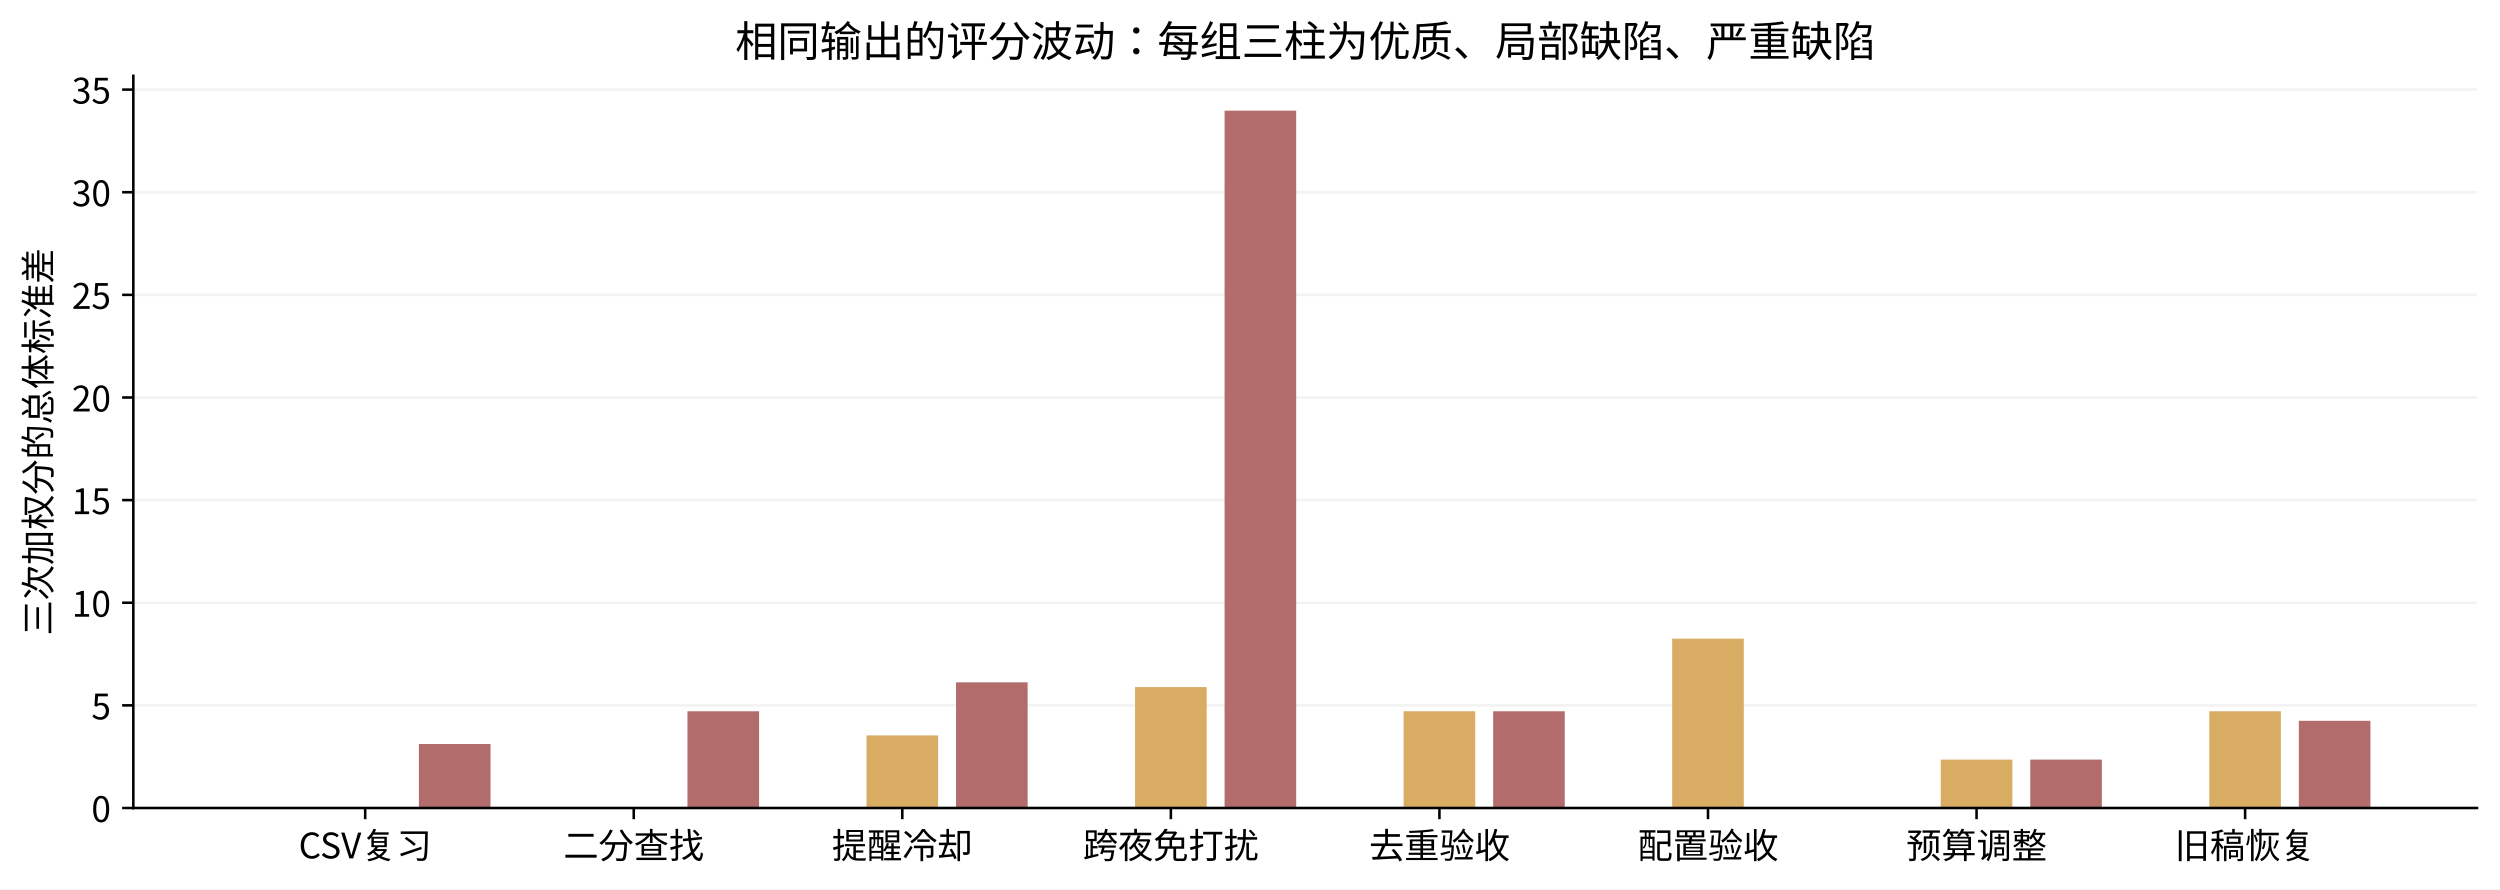
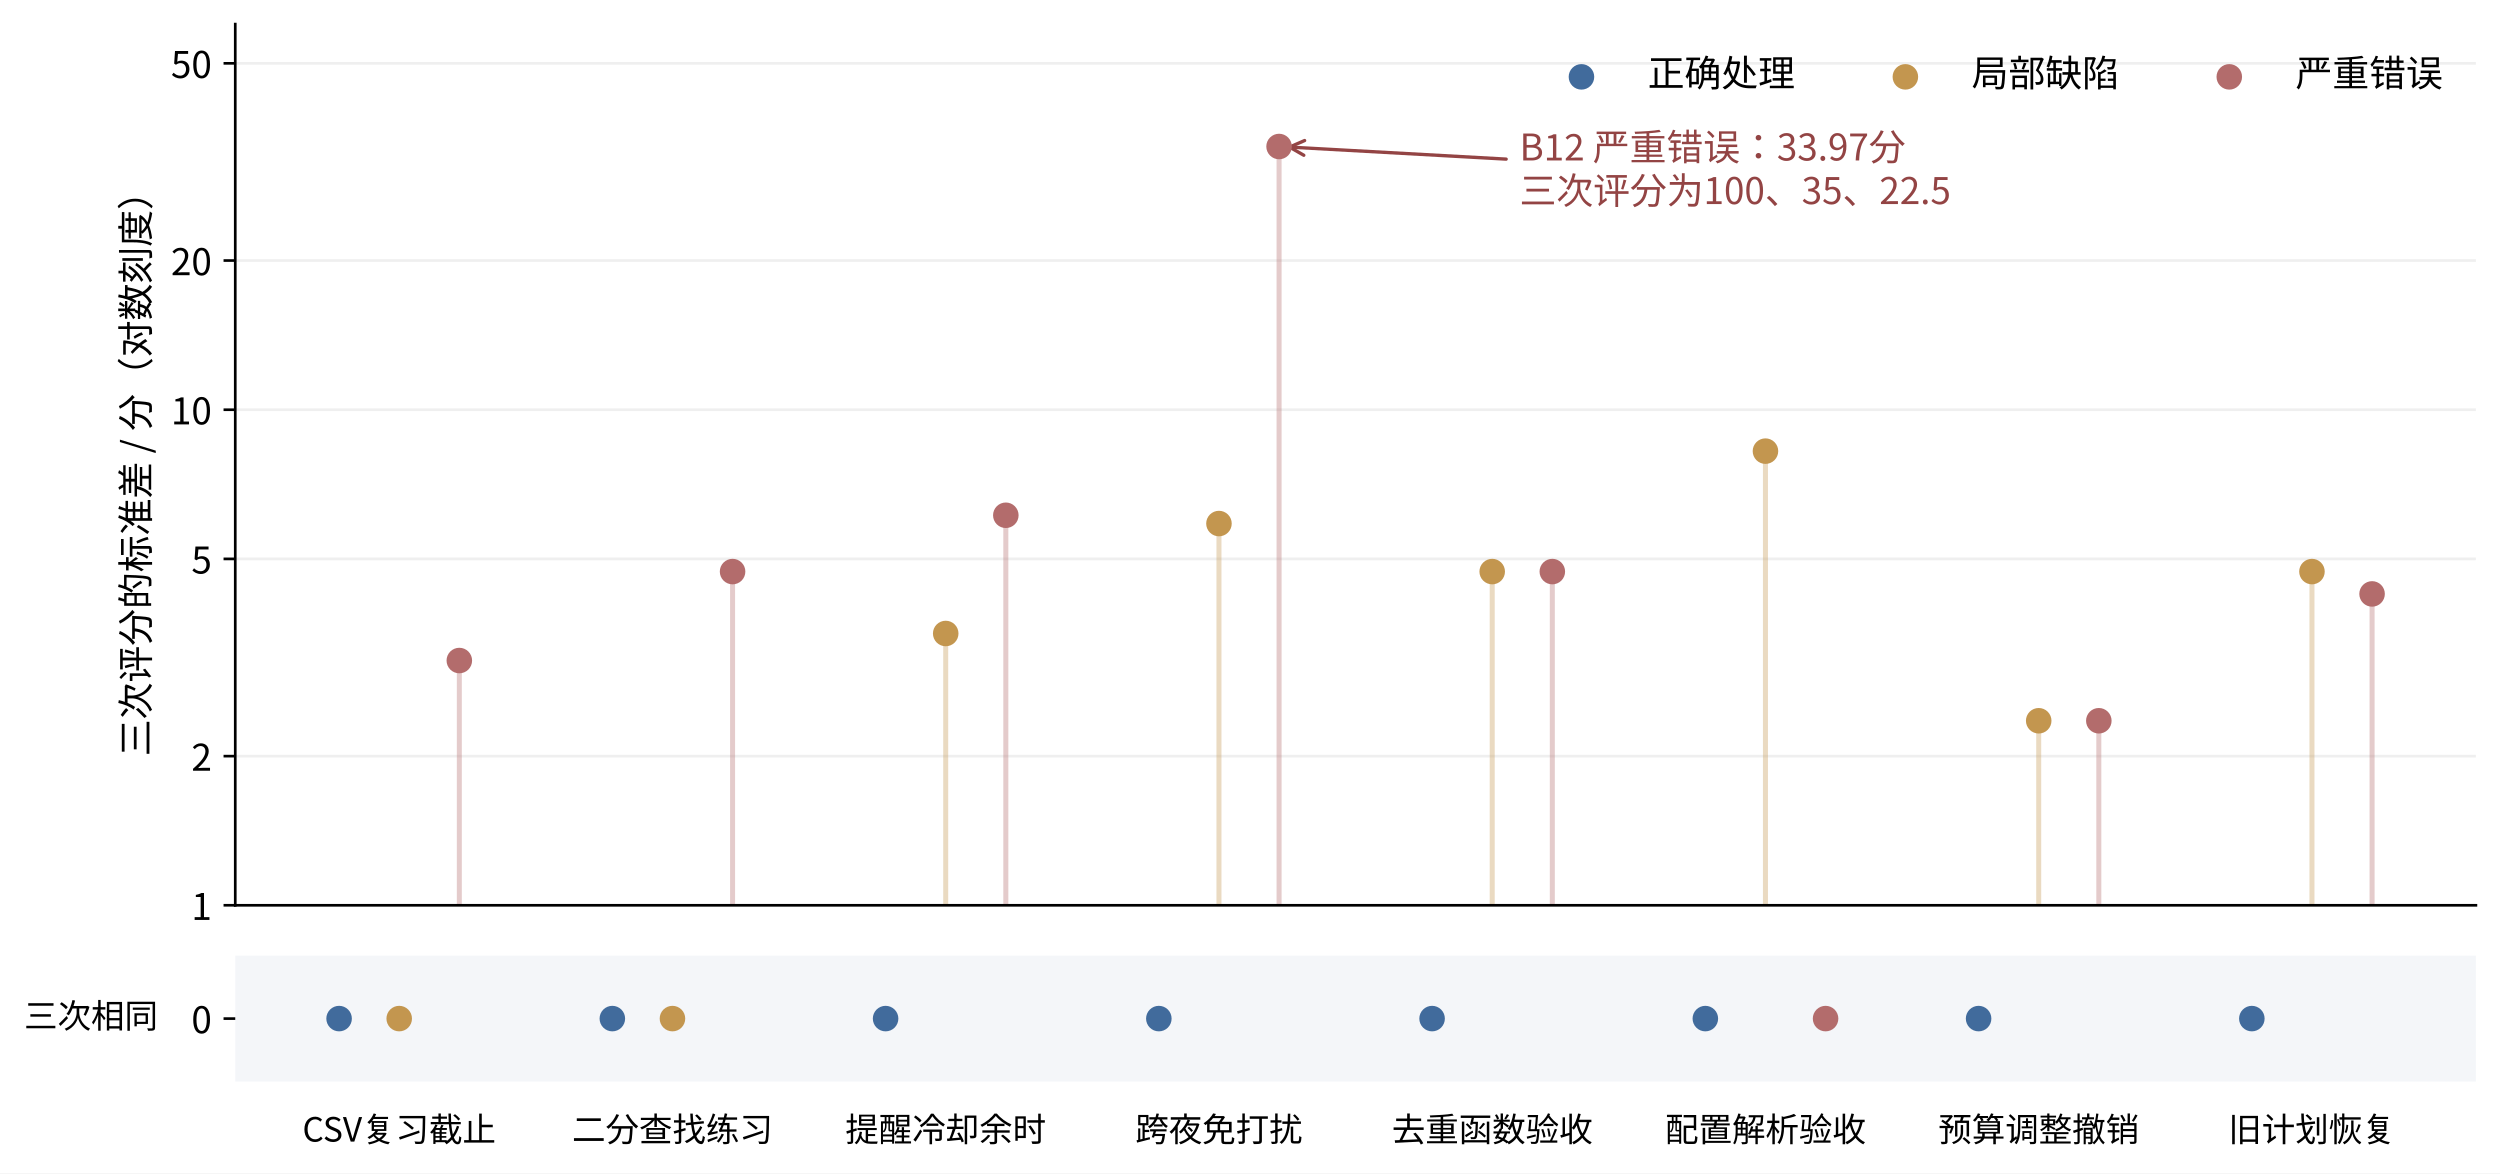
- <svg xmlns="http://www.w3.org/2000/svg" xmlns:xlink="http://www.w3.org/1999/xlink" width="781.645pt" height="278.101pt" viewBox="0 0 781.645 278.101" version="1.1">
+ <svg xmlns="http://www.w3.org/2000/svg" xmlns:xlink="http://www.w3.org/1999/xlink" width="747.105pt" height="350.658pt" viewBox="0 0 747.105 350.658" version="1.1">
  <defs>
    <style type="text/css">*{stroke-linejoin: round; stroke-linecap: butt}</style>
  </defs>
  <g id="figure_1">
    <g id="patch_1">
-       <path d="M 0 278.101 L 781.645 278.101 L 781.645 0 L 0 0 z " style="fill: #ffffff" />
+       <path d="M 0 350.658 L 747.105 350.658 L 747.105 0 L 0 0 z " style="fill: #ffffff" />
    </g>
    <g id="axes_1">
      <g id="patch_2">
-         <path d="M 41.685 252.626 L 774.445 252.626 L 774.445 23.706 L 41.685 23.706 z " style="fill: #ffffff" />
+         <path d="M 70.305 270.54 L 739.905 270.54 L 739.905 7.2 L 70.305 7.2 z " style="fill: #ffffff" />
      </g>
      <g id="matplotlib.axis_1">
-         <g id="xtick_1">
-           <g id="line2d_1">
-             <defs>
-               <path id="m306c7330ba" d="M 0 0 L 0 3.5 " style="stroke: #000000; stroke-width: 0.8" />
-             </defs>
-             <g>
-               <use xlink:href="#m306c7330ba" x="114.177" y="252.626" style="stroke: #000000; stroke-width: 0.8" />
-             </g>
-           </g>
-           <g id="text_1">
-             <text style="font-size: 11px; font-family: 'Noto Sans CJK JP'; text-anchor: middle" x="114.177" y="268.382" transform="rotate(-0 114.1773 268.3817)">CSV复习</text>
-           </g>
-         </g>
-         <g id="xtick_2">
-           <g id="line2d_2">
-             <g>
-               <use xlink:href="#m306c7330ba" x="198.145" y="252.626" style="stroke: #000000; stroke-width: 0.8" />
-             </g>
-           </g>
-           <g id="text_2">
-             <text style="font-size: 11px; font-family: 'Noto Sans CJK JP'; text-anchor: middle" x="198.145" y="268.382" transform="rotate(-0 198.1452 268.3817)">二分查找</text>
-           </g>
-         </g>
-         <g id="xtick_3">
-           <g id="line2d_3">
-             <g>
-               <use xlink:href="#m306c7330ba" x="282.113" y="252.626" style="stroke: #000000; stroke-width: 0.8" />
-             </g>
-           </g>
-           <g id="text_3">
-             <text style="font-size: 11px; font-family: 'Noto Sans CJK JP'; text-anchor: middle" x="282.113" y="268.382" transform="rotate(-0 282.1131 268.3817)">提醒冷却</text>
-           </g>
-         </g>
-         <g id="xtick_4">
-           <g id="line2d_4">
-             <g>
-               <use xlink:href="#m306c7330ba" x="366.081" y="252.626" style="stroke: #000000; stroke-width: 0.8" />
-             </g>
-           </g>
-           <g id="text_4">
-             <text style="font-size: 11px; font-family: 'Noto Sans CJK JP'; text-anchor: middle" x="366.081" y="268.382" transform="rotate(-0 366.081 268.3817)">跨夜免打扰</text>
-           </g>
-         </g>
-         <g id="xtick_5">
-           <g id="line2d_5">
-             <g>
-               <use xlink:href="#m306c7330ba" x="450.049" y="252.626" style="stroke: #000000; stroke-width: 0.8" />
-             </g>
-           </g>
-           <g id="text_5">
-             <text style="font-size: 11px; font-family: 'Noto Sans CJK JP'; text-anchor: middle" x="450.049" y="268.382" transform="rotate(-0 450.049 268.3817)">去重验收</text>
-           </g>
-         </g>
-         <g id="xtick_6">
-           <g id="line2d_6">
-             <g>
-               <use xlink:href="#m306c7330ba" x="534.017" y="252.626" style="stroke: #000000; stroke-width: 0.8" />
-             </g>
-           </g>
-           <g id="text_6">
-             <text style="font-size: 11px; font-family: 'Noto Sans CJK JP'; text-anchor: middle" x="534.017" y="268.382" transform="rotate(-0 534.0169 268.3817)">配置验收</text>
-           </g>
-         </g>
-         <g id="xtick_7">
-           <g id="line2d_7">
-             <g>
-               <use xlink:href="#m306c7330ba" x="617.985" y="252.626" style="stroke: #000000; stroke-width: 0.8" />
-             </g>
-           </g>
-           <g id="text_7">
-             <text style="font-size: 11px; font-family: 'Noto Sans CJK JP'; text-anchor: middle" x="617.985" y="268.382" transform="rotate(-0 617.9848 268.3817)">预算调整</text>
-           </g>
-         </g>
-         <g id="xtick_8">
-           <g id="line2d_8">
-             <g>
-               <use xlink:href="#m306c7330ba" x="701.953" y="252.626" style="stroke: #000000; stroke-width: 0.8" />
-             </g>
-           </g>
-           <g id="text_8">
-             <text style="font-size: 11px; font-family: 'Noto Sans CJK JP'; text-anchor: middle" x="701.953" y="268.382" transform="rotate(-0 701.9527 268.3817)">旧稿恢复</text>
-           </g>
-         </g>
+         <g id="xtick_1" />
+         <g id="xtick_2" />
+         <g id="xtick_3" />
+         <g id="xtick_4" />
+         <g id="xtick_5" />
+         <g id="xtick_6" />
+         <g id="xtick_7" />
+         <g id="xtick_8" />
      </g>
      <g id="matplotlib.axis_2">
        <g id="ytick_1">
-           <g id="line2d_9">
-             <path d="M 41.685 252.626 L 774.445 252.626 " clip-path="url(#pd95502a704)" style="fill: none; stroke: #b0b0b0; stroke-opacity: 0.15; stroke-width: 0.8; stroke-linecap: square" />
-           </g>
-           <g id="line2d_10">
+           <g id="line2d_1">
+             <path d="M 70.305 270.54 L 739.905 270.54 " clip-path="url(#pb90384c021)" style="fill: none; stroke: #b0b0b0; stroke-opacity: 0.2; stroke-width: 0.8; stroke-linecap: square" />
+           </g>
+           <g id="line2d_2">
            <defs>
              <path id="m685d8fcb3b" d="M 0 0 L -3.5 0 " style="stroke: #000000; stroke-width: 0.8" />
            </defs>
            <g>
-               <use xlink:href="#m685d8fcb3b" x="41.685" y="252.626" style="stroke: #000000; stroke-width: 0.8" />
-             </g>
-           </g>
-           <g id="text_9">
-             <text style="font-size: 11px; font-family: 'Noto Sans CJK JP'; text-anchor: end" x="34.685" y="257.004" transform="rotate(-0 34.685 257.004)">0</text>
+               <use xlink:href="#m685d8fcb3b" x="70.305" y="270.54" style="stroke: #000000; stroke-width: 0.8" />
+             </g>
+           </g>
+           <g id="text_1">
+             <text style="font-size: 11px; font-family: 'Noto Sans CJK JP'; text-anchor: end" x="63.305" y="274.918" transform="rotate(-0 63.305 274.9177)">1</text>
          </g>
        </g>
        <g id="ytick_2">
+           <g id="line2d_3">
+             <path d="M 70.305 225.958 L 739.905 225.958 " clip-path="url(#pb90384c021)" style="fill: none; stroke: #b0b0b0; stroke-opacity: 0.2; stroke-width: 0.8; stroke-linecap: square" />
+           </g>
+           <g id="line2d_4">
+             <g>
+               <use xlink:href="#m685d8fcb3b" x="70.305" y="225.958" style="stroke: #000000; stroke-width: 0.8" />
+             </g>
+           </g>
+           <g id="text_2">
+             <text style="font-size: 11px; font-family: 'Noto Sans CJK JP'; text-anchor: end" x="63.305" y="230.336" transform="rotate(-0 63.305 230.3358)">2</text>
+           </g>
+         </g>
+         <g id="ytick_3">
+           <g id="line2d_5">
+             <path d="M 70.305 167.024 L 739.905 167.024 " clip-path="url(#pb90384c021)" style="fill: none; stroke: #b0b0b0; stroke-opacity: 0.2; stroke-width: 0.8; stroke-linecap: square" />
+           </g>
+           <g id="line2d_6">
+             <g>
+               <use xlink:href="#m685d8fcb3b" x="70.305" y="167.024" style="stroke: #000000; stroke-width: 0.8" />
+             </g>
+           </g>
+           <g id="text_3">
+             <text style="font-size: 11px; font-family: 'Noto Sans CJK JP'; text-anchor: end" x="63.305" y="171.402" transform="rotate(-0 63.305 171.4018)">5</text>
+           </g>
+         </g>
+         <g id="ytick_4">
+           <g id="line2d_7">
+             <path d="M 70.305 122.442 L 739.905 122.442 " clip-path="url(#pb90384c021)" style="fill: none; stroke: #b0b0b0; stroke-opacity: 0.2; stroke-width: 0.8; stroke-linecap: square" />
+           </g>
+           <g id="line2d_8">
+             <g>
+               <use xlink:href="#m685d8fcb3b" x="70.305" y="122.442" style="stroke: #000000; stroke-width: 0.8" />
+             </g>
+           </g>
+           <g id="text_4">
+             <text style="font-size: 11px; font-family: 'Noto Sans CJK JP'; text-anchor: end" x="63.305" y="126.82" transform="rotate(-0 63.305 126.82)">10</text>
+           </g>
+         </g>
+         <g id="ytick_5">
+           <g id="line2d_9">
+             <path d="M 70.305 77.861 L 739.905 77.861 " clip-path="url(#pb90384c021)" style="fill: none; stroke: #b0b0b0; stroke-opacity: 0.2; stroke-width: 0.8; stroke-linecap: square" />
+           </g>
+           <g id="line2d_10">
+             <g>
+               <use xlink:href="#m685d8fcb3b" x="70.305" y="77.861" style="stroke: #000000; stroke-width: 0.8" />
+             </g>
+           </g>
+           <g id="text_5">
+             <text style="font-size: 11px; font-family: 'Noto Sans CJK JP'; text-anchor: end" x="63.305" y="82.238" transform="rotate(-0 63.305 82.23819)">20</text>
+           </g>
+         </g>
+         <g id="ytick_6">
          <g id="line2d_11">
-             <path d="M 41.685 220.539 L 774.445 220.539 " clip-path="url(#pd95502a704)" style="fill: none; stroke: #b0b0b0; stroke-opacity: 0.15; stroke-width: 0.8; stroke-linecap: square" />
+             <path d="M 70.305 18.927 L 739.905 18.927 " clip-path="url(#pb90384c021)" style="fill: none; stroke: #b0b0b0; stroke-opacity: 0.2; stroke-width: 0.8; stroke-linecap: square" />
          </g>
          <g id="line2d_12">
            <g>
-               <use xlink:href="#m685d8fcb3b" x="41.685" y="220.539" style="stroke: #000000; stroke-width: 0.8" />
-             </g>
-           </g>
-           <g id="text_10">
-             <text style="font-size: 11px; font-family: 'Noto Sans CJK JP'; text-anchor: end" x="34.685" y="224.917" transform="rotate(-0 34.685 224.917)">5</text>
-           </g>
-         </g>
-         <g id="ytick_3">
-           <g id="line2d_13">
-             <path d="M 41.685 188.452 L 774.445 188.452 " clip-path="url(#pd95502a704)" style="fill: none; stroke: #b0b0b0; stroke-opacity: 0.15; stroke-width: 0.8; stroke-linecap: square" />
-           </g>
-           <g id="line2d_14">
-             <g>
-               <use xlink:href="#m685d8fcb3b" x="41.685" y="188.452" style="stroke: #000000; stroke-width: 0.8" />
-             </g>
-           </g>
-           <g id="text_11">
-             <text style="font-size: 11px; font-family: 'Noto Sans CJK JP'; text-anchor: end" x="34.685" y="192.83" transform="rotate(-0 34.685 192.8299)">10</text>
-           </g>
-         </g>
-         <g id="ytick_4">
-           <g id="line2d_15">
-             <path d="M 41.685 156.365 L 774.445 156.365 " clip-path="url(#pd95502a704)" style="fill: none; stroke: #b0b0b0; stroke-opacity: 0.15; stroke-width: 0.8; stroke-linecap: square" />
-           </g>
-           <g id="line2d_16">
-             <g>
-               <use xlink:href="#m685d8fcb3b" x="41.685" y="156.365" style="stroke: #000000; stroke-width: 0.8" />
-             </g>
-           </g>
+               <use xlink:href="#m685d8fcb3b" x="70.305" y="18.927" style="stroke: #000000; stroke-width: 0.8" />
+             </g>
+           </g>
+           <g id="text_6">
+             <text style="font-size: 11px; font-family: 'Noto Sans CJK JP'; text-anchor: end" x="63.305" y="23.304" transform="rotate(-0 63.305 23.30421)">50</text>
+           </g>
+         </g>
+         <g id="text_7">
+           <text style="font-size: 11px; font-family: 'Noto Sans CJK JP'; text-anchor: middle" x="44.575" y="138.87" transform="rotate(-90 44.57531 138.87)">三次评分的标准差 / 分（对数刻度）</text>
+         </g>
+       </g>
+       <g id="PathCollection_1" />
+       <g id="PathCollection_2" />
+       <g id="PathCollection_3" />
+       <g id="LineCollection_1">
+         <path d="M 282.617 270.54 L 282.617 189.315 " clip-path="url(#pb90384c021)" style="fill: none; stroke: #c3964f; stroke-opacity: 0.35; stroke-width: 1.5" />
+       </g>
+       <g id="LineCollection_2">
+         <path d="M 364.276 270.54 L 364.276 156.46 " clip-path="url(#pb90384c021)" style="fill: none; stroke: #c3964f; stroke-opacity: 0.35; stroke-width: 1.5" />
+       </g>
+       <g id="LineCollection_3">
+         <path d="M 445.934 270.54 L 445.934 170.812 " clip-path="url(#pb90384c021)" style="fill: none; stroke: #c3964f; stroke-opacity: 0.35; stroke-width: 1.5" />
+       </g>
+       <g id="LineCollection_4">
+         <path d="M 527.593 270.54 L 527.593 134.819 " clip-path="url(#pb90384c021)" style="fill: none; stroke: #c3964f; stroke-opacity: 0.35; stroke-width: 1.5" />
+       </g>
+       <g id="LineCollection_5">
+         <path d="M 609.251 270.54 L 609.251 215.394 " clip-path="url(#pb90384c021)" style="fill: none; stroke: #c3964f; stroke-opacity: 0.35; stroke-width: 1.5" />
+       </g>
+       <g id="LineCollection_6">
+         <path d="M 690.91 270.54 L 690.91 170.812 " clip-path="url(#pb90384c021)" style="fill: none; stroke: #c3964f; stroke-opacity: 0.35; stroke-width: 1.5" />
+       </g>
+       <g id="LineCollection_7">
+         <path d="M 137.265 270.54 L 137.265 197.397 " clip-path="url(#pb90384c021)" style="fill: none; stroke: #b36c6c; stroke-opacity: 0.35; stroke-width: 1.5" />
+       </g>
+       <g id="LineCollection_8">
+         <path d="M 218.924 270.54 L 218.924 170.812 " clip-path="url(#pb90384c021)" style="fill: none; stroke: #b36c6c; stroke-opacity: 0.35; stroke-width: 1.5" />
+       </g>
+       <g id="LineCollection_9">
+         <path d="M 300.582 270.54 L 300.582 153.985 " clip-path="url(#pb90384c021)" style="fill: none; stroke: #b36c6c; stroke-opacity: 0.35; stroke-width: 1.5" />
+       </g>
+       <g id="LineCollection_10">
+         <path d="M 382.241 270.54 L 382.241 43.783 " clip-path="url(#pb90384c021)" style="fill: none; stroke: #b36c6c; stroke-opacity: 0.35; stroke-width: 1.5" />
+       </g>
+       <g id="LineCollection_11">
+         <path d="M 463.899 270.54 L 463.899 170.812 " clip-path="url(#pb90384c021)" style="fill: none; stroke: #b36c6c; stroke-opacity: 0.35; stroke-width: 1.5" />
+       </g>
+       <g id="LineCollection_12">
+         <path d="M 627.216 270.54 L 627.216 215.394 " clip-path="url(#pb90384c021)" style="fill: none; stroke: #b36c6c; stroke-opacity: 0.35; stroke-width: 1.5" />
+       </g>
+       <g id="LineCollection_13">
+         <path d="M 708.875 270.54 L 708.875 177.489 " clip-path="url(#pb90384c021)" style="fill: none; stroke: #b36c6c; stroke-opacity: 0.35; stroke-width: 1.5" />
+       </g>
+       <g id="patch_3">
+         <path d="M 70.305 270.54 L 70.305 7.2 " style="fill: none; stroke: #000000; stroke-width: 0.8; stroke-linejoin: miter; stroke-linecap: square" />
+       </g>
+       <g id="patch_4">
+         <path d="M 70.305 270.54 L 739.905 270.54 " style="fill: none; stroke: #000000; stroke-width: 0.8; stroke-linejoin: miter; stroke-linecap: square" />
+       </g>
+       <g id="patch_5">
+         <path d="M 450.096 47.552 Q 417.169 45.723 385.357 43.956 " style="fill: none; stroke: #934444; stroke-linecap: round" />
+         <path d="M 389.629 46.396 L 385.357 43.956 L 389.873 42.003 " style="fill: none; stroke: #934444; stroke-linecap: round" />
+       </g>
+       <g id="text_8">
+         <text style="font-size: 11px; font-family: 'Noto Sans CJK JP'; fill: #934444" transform="translate(454.1001 47.95973)">B12 严重错误：33.97分</text>
+         <text style="font-size: 11px; font-family: 'Noto Sans CJK JP'; fill: #934444" transform="translate(454.1001 60.98579)">三次评分为100、35、22.5</text>
+       </g>
+       <g id="PathCollection_4">
+         <defs>
+           <path id="m7f9d51537f" d="M 0 3.317 C 0.88 3.317 1.723 2.967 2.345 2.345 C 2.967 1.723 3.317 0.88 3.317 0 C 3.317 -0.88 2.967 -1.723 2.345 -2.345 C 1.723 -2.967 0.88 -3.317 0 -3.317 C -0.88 -3.317 -1.723 -2.967 -2.345 -2.345 C -2.967 -1.723 -3.317 -0.88 -3.317 0 C -3.317 0.88 -2.967 1.723 -2.345 2.345 C -1.723 2.967 -0.88 3.317 0 3.317 z " style="stroke: #c3964f" />
+         </defs>
+         <g clip-path="url(#pb90384c021)">
+           <use xlink:href="#m7f9d51537f" x="282.617" y="189.315" style="fill: #c3964f; stroke: #c3964f" />
+         </g>
+       </g>
+       <g id="PathCollection_5">
+         <g clip-path="url(#pb90384c021)">
+           <use xlink:href="#m7f9d51537f" x="364.276" y="156.46" style="fill: #c3964f; stroke: #c3964f" />
+         </g>
+       </g>
+       <g id="PathCollection_6">
+         <g clip-path="url(#pb90384c021)">
+           <use xlink:href="#m7f9d51537f" x="445.934" y="170.812" style="fill: #c3964f; stroke: #c3964f" />
+         </g>
+       </g>
+       <g id="PathCollection_7">
+         <g clip-path="url(#pb90384c021)">
+           <use xlink:href="#m7f9d51537f" x="527.593" y="134.819" style="fill: #c3964f; stroke: #c3964f" />
+         </g>
+       </g>
+       <g id="PathCollection_8">
+         <g clip-path="url(#pb90384c021)">
+           <use xlink:href="#m7f9d51537f" x="609.251" y="215.394" style="fill: #c3964f; stroke: #c3964f" />
+         </g>
+       </g>
+       <g id="PathCollection_9">
+         <g clip-path="url(#pb90384c021)">
+           <use xlink:href="#m7f9d51537f" x="690.91" y="170.812" style="fill: #c3964f; stroke: #c3964f" />
+         </g>
+       </g>
+       <g id="PathCollection_10">
+         <defs>
+           <path id="m3817d8279a" d="M 0 3.317 C 0.88 3.317 1.723 2.967 2.345 2.345 C 2.967 1.723 3.317 0.88 3.317 0 C 3.317 -0.88 2.967 -1.723 2.345 -2.345 C 1.723 -2.967 0.88 -3.317 0 -3.317 C -0.88 -3.317 -1.723 -2.967 -2.345 -2.345 C -2.967 -1.723 -3.317 -0.88 -3.317 0 C -3.317 0.88 -2.967 1.723 -2.345 2.345 C -1.723 2.967 -0.88 3.317 0 3.317 z " style="stroke: #b36c6c" />
+         </defs>
+         <g clip-path="url(#pb90384c021)">
+           <use xlink:href="#m3817d8279a" x="137.265" y="197.397" style="fill: #b36c6c; stroke: #b36c6c" />
+         </g>
+       </g>
+       <g id="PathCollection_11">
+         <g clip-path="url(#pb90384c021)">
+           <use xlink:href="#m3817d8279a" x="218.924" y="170.812" style="fill: #b36c6c; stroke: #b36c6c" />
+         </g>
+       </g>
+       <g id="PathCollection_12">
+         <g clip-path="url(#pb90384c021)">
+           <use xlink:href="#m3817d8279a" x="300.582" y="153.985" style="fill: #b36c6c; stroke: #b36c6c" />
+         </g>
+       </g>
+       <g id="PathCollection_13">
+         <g clip-path="url(#pb90384c021)">
+           <use xlink:href="#m3817d8279a" x="382.241" y="43.783" style="fill: #b36c6c; stroke: #b36c6c" />
+         </g>
+       </g>
+       <g id="PathCollection_14">
+         <g clip-path="url(#pb90384c021)">
+           <use xlink:href="#m3817d8279a" x="463.899" y="170.812" style="fill: #b36c6c; stroke: #b36c6c" />
+         </g>
+       </g>
+       <g id="PathCollection_15">
+         <g clip-path="url(#pb90384c021)">
+           <use xlink:href="#m3817d8279a" x="627.216" y="215.394" style="fill: #b36c6c; stroke: #b36c6c" />
+         </g>
+       </g>
+       <g id="PathCollection_16">
+         <g clip-path="url(#pb90384c021)">
+           <use xlink:href="#m3817d8279a" x="708.875" y="177.489" style="fill: #b36c6c; stroke: #b36c6c" />
+         </g>
+       </g>
+       <g id="legend_1">
+         <g id="PathCollection_17">
+           <defs>
+             <path id="md3ca801f98" d="M 0 3.317 C 0.88 3.317 1.723 2.967 2.345 2.345 C 2.967 1.723 3.317 0.88 3.317 0 C 3.317 -0.88 2.967 -1.723 2.345 -2.345 C 1.723 -2.967 0.88 -3.317 0 -3.317 C -0.88 -3.317 -1.723 -2.967 -2.345 -2.345 C -2.967 -1.723 -3.317 -0.88 -3.317 0 C -3.317 0.88 -2.967 1.723 -2.345 2.345 C -1.723 2.967 -0.88 3.317 0 3.317 z " style="stroke: #416b9c" />
+           </defs>
+           <g>
+             <use xlink:href="#md3ca801f98" x="472.605" y="22.968" style="fill: #416b9c; stroke: #416b9c" />
+           </g>
+         </g>
+         <g id="text_9">
+           <text style="font-size: 11px; font-family: 'Noto Sans CJK JP'; text-anchor: start" x="492.405" y="25.855" transform="rotate(-0 492.405 25.85531)">正确处理</text>
+         </g>
+         <g id="PathCollection_18">
+           <g>
+             <use xlink:href="#m7f9d51537f" x="569.405" y="22.968" style="fill: #c3964f; stroke: #c3964f" />
+           </g>
+         </g>
+         <g id="text_10">
+           <text style="font-size: 11px; font-family: 'Noto Sans CJK JP'; text-anchor: start" x="589.205" y="25.855" transform="rotate(-0 589.205 25.85531)">局部缺陷</text>
+         </g>
+         <g id="PathCollection_19">
+           <g>
+             <use xlink:href="#m3817d8279a" x="666.205" y="22.968" style="fill: #b36c6c; stroke: #b36c6c" />
+           </g>
+         </g>
+         <g id="text_11">
+           <text style="font-size: 11px; font-family: 'Noto Sans CJK JP'; text-anchor: start" x="686.005" y="25.855" transform="rotate(-0 686.005 25.85531)">严重错误</text>
+         </g>
+       </g>
+     </g>
+     <g id="axes_2">
+       <g id="patch_6">
+         <path d="M 70.305 323.208 L 739.905 323.208 L 739.905 285.588 L 70.305 285.588 z " style="fill: #f4f6f9" />
+       </g>
+       <g id="matplotlib.axis_3">
+         <g id="xtick_9">
+           <g id="line2d_13" />
          <g id="text_12">
-             <text style="font-size: 11px; font-family: 'Noto Sans CJK JP'; text-anchor: end" x="34.685" y="160.743" transform="rotate(-0 34.685 160.7428)">15</text>
-           </g>
-         </g>
-         <g id="ytick_5">
-           <g id="line2d_17">
-             <path d="M 41.685 124.278 L 774.445 124.278 " clip-path="url(#pd95502a704)" style="fill: none; stroke: #b0b0b0; stroke-opacity: 0.15; stroke-width: 0.8; stroke-linecap: square" />
-           </g>
-           <g id="line2d_18">
-             <g>
-               <use xlink:href="#m685d8fcb3b" x="41.685" y="124.278" style="stroke: #000000; stroke-width: 0.8" />
-             </g>
-           </g>
+             <text style="font-size: 10px; font-family: 'Noto Sans CJK JP'; text-anchor: middle" x="119.3" y="341.167" transform="rotate(-0 119.3001 341.1674)">CSV复习截止</text>
+           </g>
+         </g>
+         <g id="xtick_10">
+           <g id="line2d_14" />
          <g id="text_13">
-             <text style="font-size: 11px; font-family: 'Noto Sans CJK JP'; text-anchor: end" x="34.685" y="128.656" transform="rotate(-0 34.685 128.6557)">20</text>
-           </g>
-         </g>
-         <g id="ytick_6">
-           <g id="line2d_19">
-             <path d="M 41.685 92.191 L 774.445 92.191 " clip-path="url(#pd95502a704)" style="fill: none; stroke: #b0b0b0; stroke-opacity: 0.15; stroke-width: 0.8; stroke-linecap: square" />
-           </g>
-           <g id="line2d_20">
-             <g>
-               <use xlink:href="#m685d8fcb3b" x="41.685" y="92.191" style="stroke: #000000; stroke-width: 0.8" />
-             </g>
-           </g>
+             <text style="font-size: 10px; font-family: 'Noto Sans CJK JP'; text-anchor: middle" x="200.959" y="341.167" transform="rotate(-0 200.9587 341.1674)">二分查找练习</text>
+           </g>
+         </g>
+         <g id="xtick_11">
+           <g id="line2d_15" />
          <g id="text_14">
-             <text style="font-size: 11px; font-family: 'Noto Sans CJK JP'; text-anchor: end" x="34.685" y="96.569" transform="rotate(-0 34.685 96.56864)">25</text>
-           </g>
-         </g>
+             <text style="font-size: 10px; font-family: 'Noto Sans CJK JP'; text-anchor: middle" x="282.617" y="341.167" transform="rotate(-0 282.6172 341.1674)">提醒冷却余时</text>
+           </g>
+         </g>
+         <g id="xtick_12">
+           <g id="line2d_16" />
+           <g id="text_15">
+             <text style="font-size: 10px; font-family: 'Noto Sans CJK JP'; text-anchor: middle" x="364.276" y="341.167" transform="rotate(-0 364.2757 341.1674)">跨夜免打扰</text>
+           </g>
+         </g>
+         <g id="xtick_13">
+           <g id="line2d_17" />
+           <g id="text_16">
+             <text style="font-size: 10px; font-family: 'Noto Sans CJK JP'; text-anchor: middle" x="445.934" y="341.167" transform="rotate(-0 445.9343 341.1674)">去重函数验收</text>
+           </g>
+         </g>
+         <g id="xtick_14">
+           <g id="line2d_18" />
+           <g id="text_17">
+             <text style="font-size: 10px; font-family: 'Noto Sans CJK JP'; text-anchor: middle" x="527.593" y="341.167" transform="rotate(-0 527.5928 341.1674)">配置解析验收</text>
+           </g>
+         </g>
+         <g id="xtick_15">
+           <g id="line2d_19" />
+           <g id="text_18">
+             <text style="font-size: 10px; font-family: 'Noto Sans CJK JP'; text-anchor: middle" x="609.251" y="341.167" transform="rotate(-0 609.2513 341.1674)">预算调整撤销</text>
+           </g>
+         </g>
+         <g id="xtick_16">
+           <g id="line2d_20" />
+           <g id="text_19">
+             <text style="font-size: 10px; font-family: 'Noto Sans CJK JP'; text-anchor: middle" x="690.91" y="341.167" transform="rotate(-0 690.9099 341.1674)">旧计划恢复</text>
+           </g>
+         </g>
+       </g>
+       <g id="matplotlib.axis_4">
        <g id="ytick_7">
          <g id="line2d_21">
-             <path d="M 41.685 60.104 L 774.445 60.104 " clip-path="url(#pd95502a704)" style="fill: none; stroke: #b0b0b0; stroke-opacity: 0.15; stroke-width: 0.8; stroke-linecap: square" />
-           </g>
-           <g id="line2d_22">
-             <g>
-               <use xlink:href="#m685d8fcb3b" x="41.685" y="60.104" style="stroke: #000000; stroke-width: 0.8" />
-             </g>
-           </g>
-           <g id="text_15">
-             <text style="font-size: 11px; font-family: 'Noto Sans CJK JP'; text-anchor: end" x="34.685" y="64.482" transform="rotate(-0 34.685 64.48156)">30</text>
-           </g>
-         </g>
-         <g id="ytick_8">
-           <g id="line2d_23">
-             <path d="M 41.685 28.017 L 774.445 28.017 " clip-path="url(#pd95502a704)" style="fill: none; stroke: #b0b0b0; stroke-opacity: 0.15; stroke-width: 0.8; stroke-linecap: square" />
-           </g>
-           <g id="line2d_24">
-             <g>
-               <use xlink:href="#m685d8fcb3b" x="41.685" y="28.017" style="stroke: #000000; stroke-width: 0.8" />
-             </g>
-           </g>
-           <g id="text_16">
-             <text style="font-size: 11px; font-family: 'Noto Sans CJK JP'; text-anchor: end" x="34.685" y="32.394" transform="rotate(-0 34.685 32.39448)">35</text>
-           </g>
-         </g>
-         <g id="text_17">
-           <text style="font-size: 11px; font-family: 'Noto Sans CJK JP'; text-anchor: middle" x="15.955" y="138.166" transform="rotate(-90 15.95531 138.1664)">三次加权分的总体标准差</text>
-         </g>
-       </g>
-       <g id="patch_3">
-         <path d="M 74.992 252.626 L 97.384 252.626 L 97.384 252.626 L 74.992 252.626 z " clip-path="url(#pd95502a704)" style="fill: #416b9c" />
-       </g>
-       <g id="patch_4">
-         <path d="M 102.982 252.626 L 125.373 252.626 L 125.373 252.626 L 102.982 252.626 z " clip-path="url(#pd95502a704)" style="fill: #d8ac63" />
-       </g>
-       <g id="patch_5">
-         <path d="M 130.971 252.626 L 153.362 252.626 L 153.362 232.617 L 130.971 232.617 z " clip-path="url(#pd95502a704)" style="fill: #b36c6c" />
-       </g>
-       <g id="patch_6">
-         <path d="M 158.96 252.626 L 181.352 252.626 L 181.352 252.626 L 158.96 252.626 z " clip-path="url(#pd95502a704)" style="fill: #416b9c" />
-       </g>
-       <g id="patch_7">
-         <path d="M 186.949 252.626 L 209.341 252.626 L 209.341 252.626 L 186.949 252.626 z " clip-path="url(#pd95502a704)" style="fill: #d8ac63" />
-       </g>
-       <g id="patch_8">
-         <path d="M 214.939 252.626 L 237.33 252.626 L 237.33 222.374 L 214.939 222.374 z " clip-path="url(#pd95502a704)" style="fill: #b36c6c" />
-       </g>
-       <g id="patch_9">
-         <path d="M 242.928 252.626 L 265.32 252.626 L 265.32 252.626 L 242.928 252.626 z " clip-path="url(#pd95502a704)" style="fill: #416b9c" />
-       </g>
-       <g id="patch_10">
-         <path d="M 270.917 252.626 L 293.309 252.626 L 293.309 229.937 L 270.917 229.937 z " clip-path="url(#pd95502a704)" style="fill: #d8ac63" />
-       </g>
-       <g id="patch_11">
-         <path d="M 298.907 252.626 L 321.298 252.626 L 321.298 213.328 L 298.907 213.328 z " clip-path="url(#pd95502a704)" style="fill: #b36c6c" />
-       </g>
-       <g id="patch_12">
-         <path d="M 326.896 252.626 L 349.287 252.626 L 349.287 252.626 L 326.896 252.626 z " clip-path="url(#pd95502a704)" style="fill: #416b9c" />
-       </g>
-       <g id="patch_13">
-         <path d="M 354.885 252.626 L 377.277 252.626 L 377.277 214.811 L 354.885 214.811 z " clip-path="url(#pd95502a704)" style="fill: #d8ac63" />
-       </g>
-       <g id="patch_14">
-         <path d="M 382.875 252.626 L 405.266 252.626 L 405.266 34.607 L 382.875 34.607 z " clip-path="url(#pd95502a704)" style="fill: #b36c6c" />
-       </g>
-       <g id="patch_15">
-         <path d="M 410.864 252.626 L 433.255 252.626 L 433.255 252.626 L 410.864 252.626 z " clip-path="url(#pd95502a704)" style="fill: #416b9c" />
-       </g>
-       <g id="patch_16">
-         <path d="M 438.853 252.626 L 461.245 252.626 L 461.245 222.374 L 438.853 222.374 z " clip-path="url(#pd95502a704)" style="fill: #d8ac63" />
-       </g>
-       <g id="patch_17">
-         <path d="M 466.843 252.626 L 489.234 252.626 L 489.234 222.374 L 466.843 222.374 z " clip-path="url(#pd95502a704)" style="fill: #b36c6c" />
-       </g>
-       <g id="patch_18">
-         <path d="M 494.832 252.626 L 517.223 252.626 L 517.223 252.626 L 494.832 252.626 z " clip-path="url(#pd95502a704)" style="fill: #416b9c" />
-       </g>
-       <g id="patch_19">
-         <path d="M 522.821 252.626 L 545.213 252.626 L 545.213 199.685 L 522.821 199.685 z " clip-path="url(#pd95502a704)" style="fill: #d8ac63" />
-       </g>
-       <g id="patch_20">
-         <path d="M 550.81 252.626 L 573.202 252.626 L 573.202 252.626 L 550.81 252.626 z " clip-path="url(#pd95502a704)" style="fill: #b36c6c" />
-       </g>
-       <g id="patch_21">
-         <path d="M 578.8 252.626 L 601.191 252.626 L 601.191 252.626 L 578.8 252.626 z " clip-path="url(#pd95502a704)" style="fill: #416b9c" />
-       </g>
-       <g id="patch_22">
-         <path d="M 606.789 252.626 L 629.181 252.626 L 629.181 237.5 L 606.789 237.5 z " clip-path="url(#pd95502a704)" style="fill: #d8ac63" />
-       </g>
-       <g id="patch_23">
-         <path d="M 634.778 252.626 L 657.17 252.626 L 657.17 237.5 L 634.778 237.5 z " clip-path="url(#pd95502a704)" style="fill: #b36c6c" />
-       </g>
-       <g id="patch_24">
-         <path d="M 662.768 252.626 L 685.159 252.626 L 685.159 252.626 L 662.768 252.626 z " clip-path="url(#pd95502a704)" style="fill: #416b9c" />
-       </g>
-       <g id="patch_25">
-         <path d="M 690.757 252.626 L 713.148 252.626 L 713.148 222.374 L 690.757 222.374 z " clip-path="url(#pd95502a704)" style="fill: #d8ac63" />
-       </g>
-       <g id="patch_26">
-         <path d="M 718.746 252.626 L 741.138 252.626 L 741.138 225.358 L 718.746 225.358 z " clip-path="url(#pd95502a704)" style="fill: #b36c6c" />
-       </g>
-       <g id="patch_27">
-         <path d="M 41.685 252.626 L 41.685 23.706 " style="fill: none; stroke: #000000; stroke-width: 0.8; stroke-linejoin: miter; stroke-linecap: square" />
-       </g>
-       <g id="patch_28">
-         <path d="M 41.685 252.626 L 774.445 252.626 " style="fill: none; stroke: #000000; stroke-width: 0.8; stroke-linejoin: miter; stroke-linecap: square" />
-       </g>
-       <g id="text_18">
-         <text style="font-size: 13.2px; font-family: 'Noto Sans CJK JP'; text-anchor: middle" x="408.065" y="17.706" transform="rotate(-0 408.065 17.70638)">相同输出的评分波动：每组三柱为优质、局部缺陷、严重缺陷</text>
+             <g>
+               <use xlink:href="#m685d8fcb3b" x="70.305" y="304.398" style="stroke: #000000; stroke-width: 0.8" />
+             </g>
+           </g>
+           <g id="text_20">
+             <text style="font-size: 11px; font-family: 'Noto Sans CJK JP'; text-anchor: end" x="63.305" y="308.776" transform="rotate(-0 63.305 308.7757)">0</text>
+           </g>
+         </g>
+         <g id="text_21">
+           <text style="font-size: 10px; font-family: 'Noto Sans CJK JP'; text-anchor: middle" x="27.2" y="307.232" transform="rotate(-0 27.2 307.2324)">三次相同</text>
+         </g>
+       </g>
+       <g id="PathCollection_20">
+         <g clip-path="url(#pb308dfe7cc)">
+           <use xlink:href="#md3ca801f98" x="101.335" y="304.398" style="fill: #416b9c; stroke: #416b9c" />
+         </g>
+       </g>
+       <g id="PathCollection_21">
+         <g clip-path="url(#pb308dfe7cc)">
+           <use xlink:href="#md3ca801f98" x="182.994" y="304.398" style="fill: #416b9c; stroke: #416b9c" />
+         </g>
+       </g>
+       <g id="PathCollection_22">
+         <g clip-path="url(#pb308dfe7cc)">
+           <use xlink:href="#md3ca801f98" x="264.652" y="304.398" style="fill: #416b9c; stroke: #416b9c" />
+         </g>
+       </g>
+       <g id="PathCollection_23">
+         <g clip-path="url(#pb308dfe7cc)">
+           <use xlink:href="#md3ca801f98" x="346.311" y="304.398" style="fill: #416b9c; stroke: #416b9c" />
+         </g>
+       </g>
+       <g id="PathCollection_24">
+         <g clip-path="url(#pb308dfe7cc)">
+           <use xlink:href="#md3ca801f98" x="427.969" y="304.398" style="fill: #416b9c; stroke: #416b9c" />
+         </g>
+       </g>
+       <g id="PathCollection_25">
+         <g clip-path="url(#pb308dfe7cc)">
+           <use xlink:href="#md3ca801f98" x="509.628" y="304.398" style="fill: #416b9c; stroke: #416b9c" />
+         </g>
+       </g>
+       <g id="PathCollection_26">
+         <g clip-path="url(#pb308dfe7cc)">
+           <use xlink:href="#md3ca801f98" x="591.286" y="304.398" style="fill: #416b9c; stroke: #416b9c" />
+         </g>
+       </g>
+       <g id="PathCollection_27">
+         <g clip-path="url(#pb308dfe7cc)">
+           <use xlink:href="#md3ca801f98" x="672.945" y="304.398" style="fill: #416b9c; stroke: #416b9c" />
+         </g>
+       </g>
+       <g id="PathCollection_28">
+         <g clip-path="url(#pb308dfe7cc)">
+           <use xlink:href="#m7f9d51537f" x="119.3" y="304.398" style="fill: #c3964f; stroke: #c3964f" />
+         </g>
+       </g>
+       <g id="PathCollection_29">
+         <g clip-path="url(#pb308dfe7cc)">
+           <use xlink:href="#m7f9d51537f" x="200.959" y="304.398" style="fill: #c3964f; stroke: #c3964f" />
+         </g>
+       </g>
+       <g id="PathCollection_30">
+         <g clip-path="url(#pb308dfe7cc)">
+           <use xlink:href="#m3817d8279a" x="545.558" y="304.398" style="fill: #b36c6c; stroke: #b36c6c" />
+         </g>
      </g>
    </g>
  </g>
  <defs>
-     <clipPath id="pd95502a704">
-       <rect x="41.685" y="23.706" width="732.76" height="228.92" />
+     <clipPath id="pb90384c021">
+       <rect x="70.305" y="7.2" width="669.6" height="263.34" />
+     </clipPath>
+     <clipPath id="pb308dfe7cc">
+       <rect x="70.305" y="285.588" width="669.6" height="37.62" />
    </clipPath>
  </defs>
</svg>
